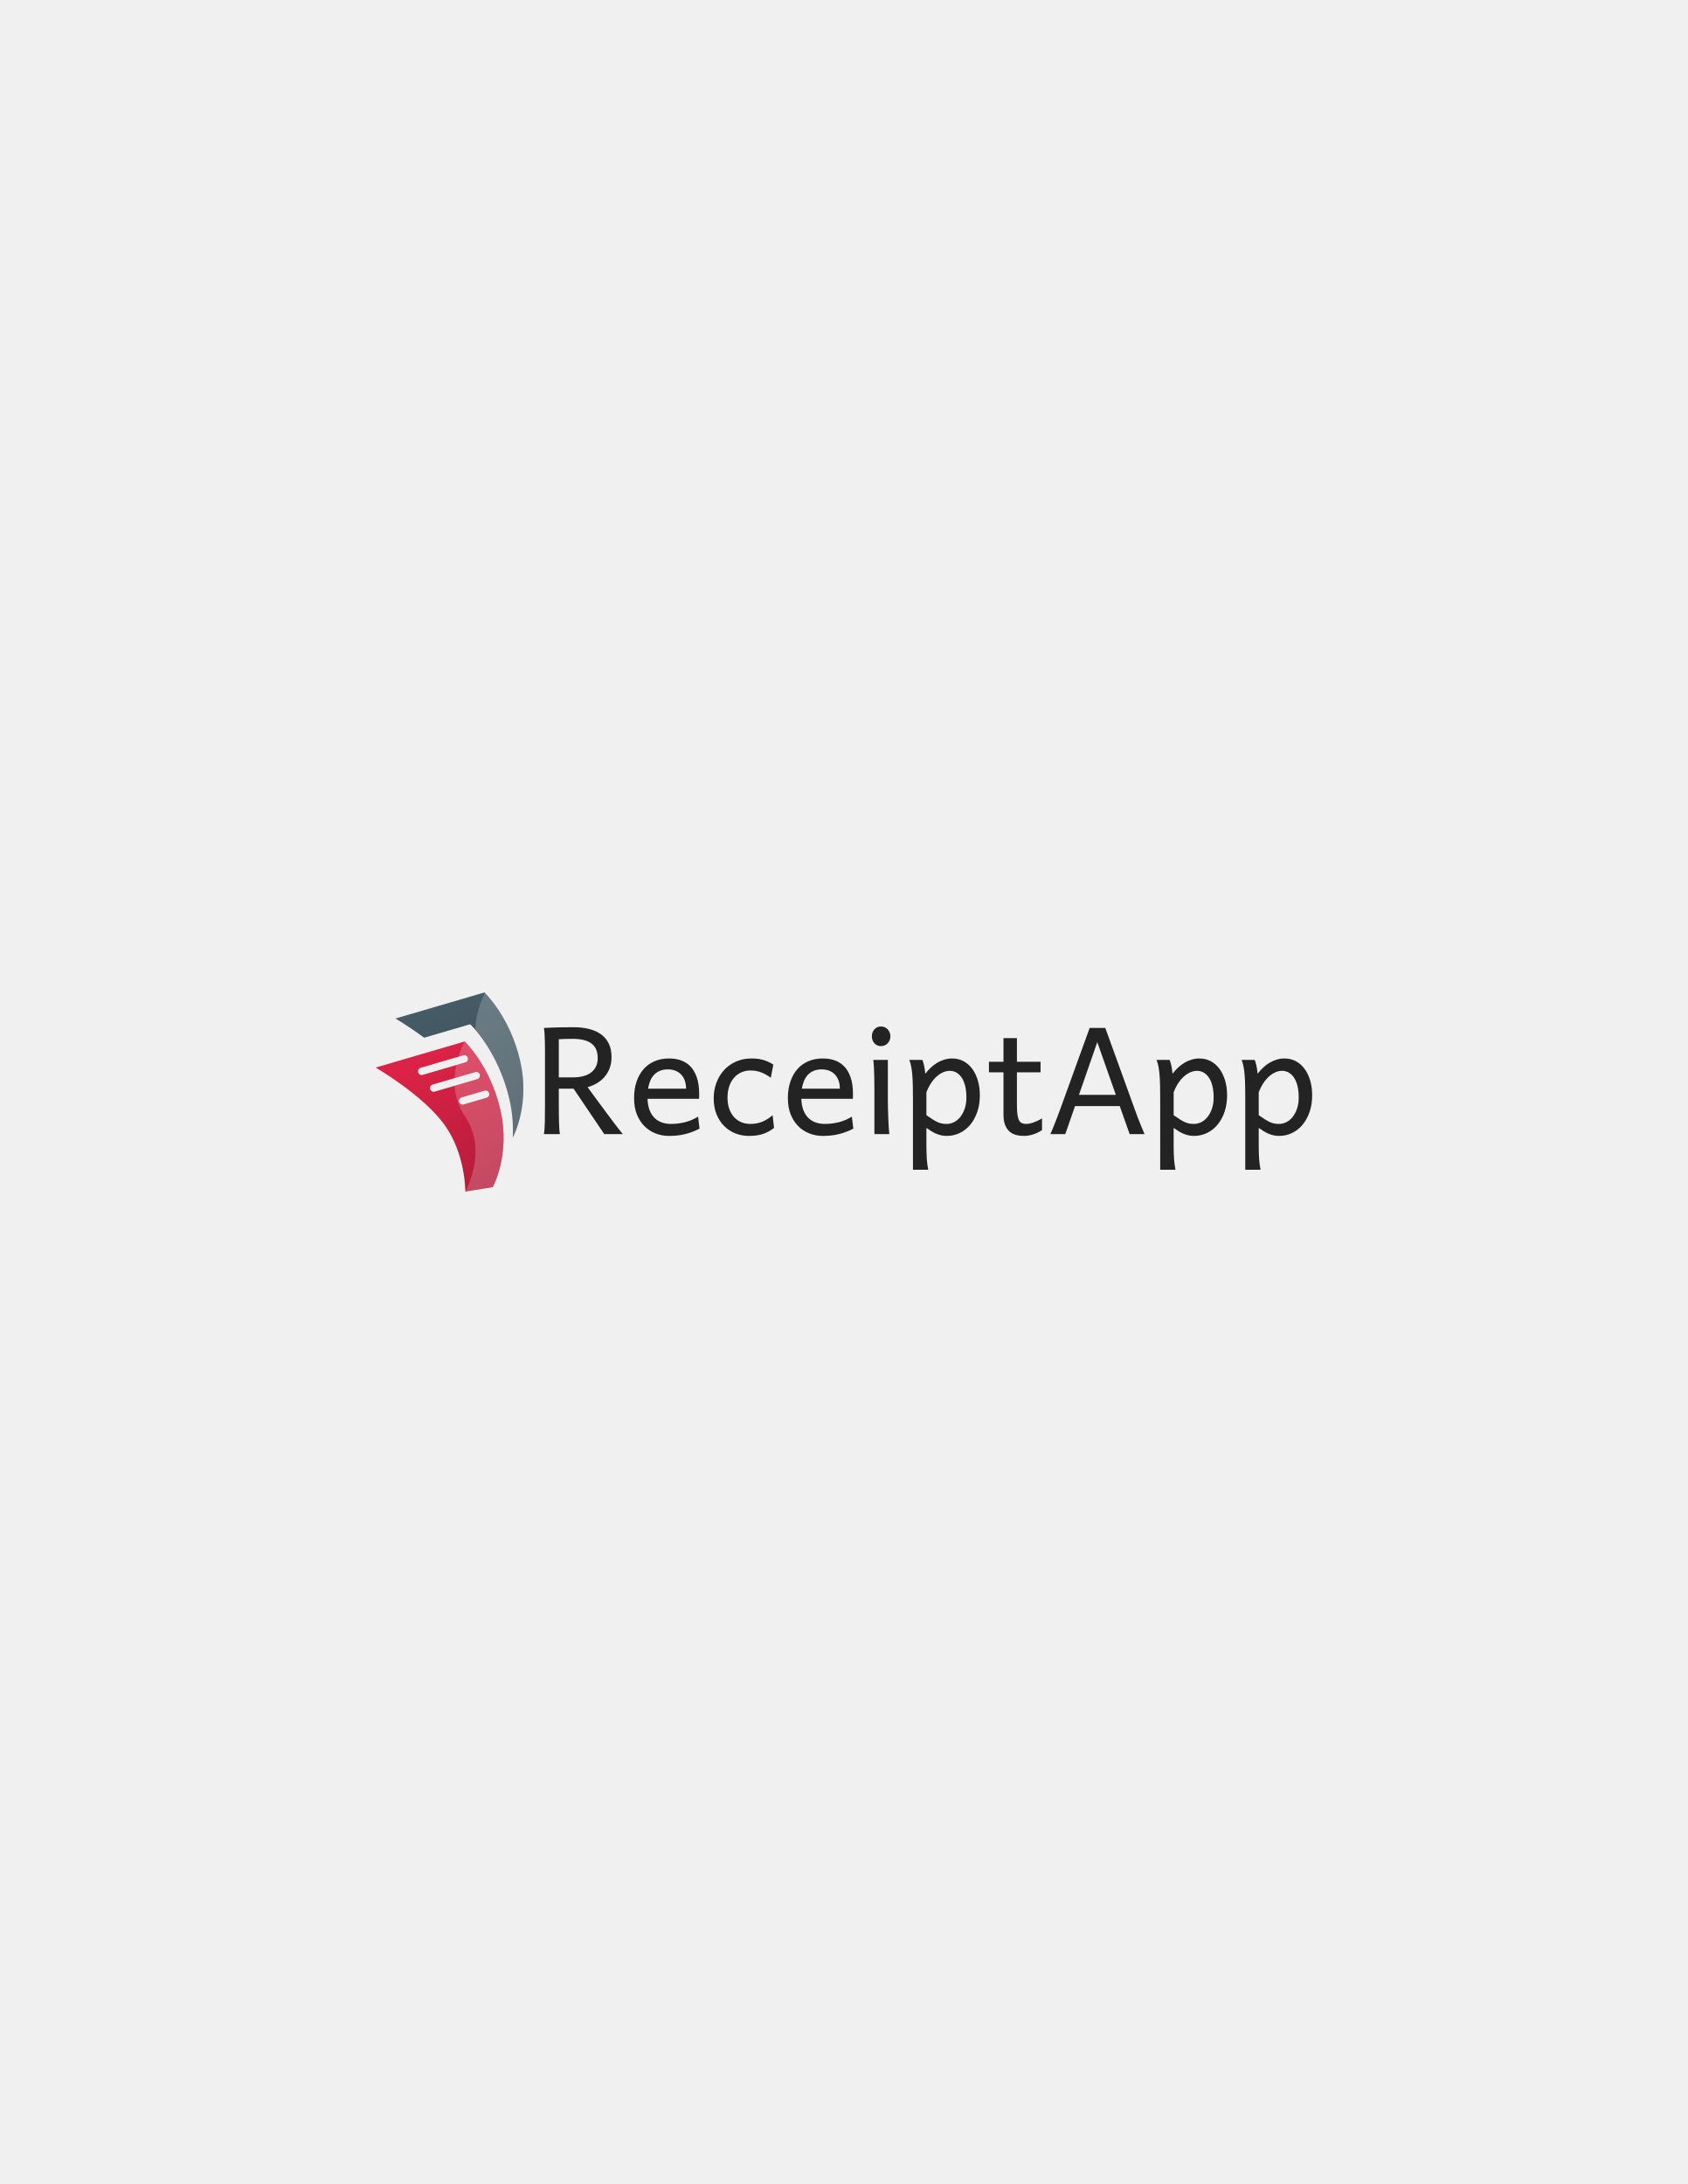
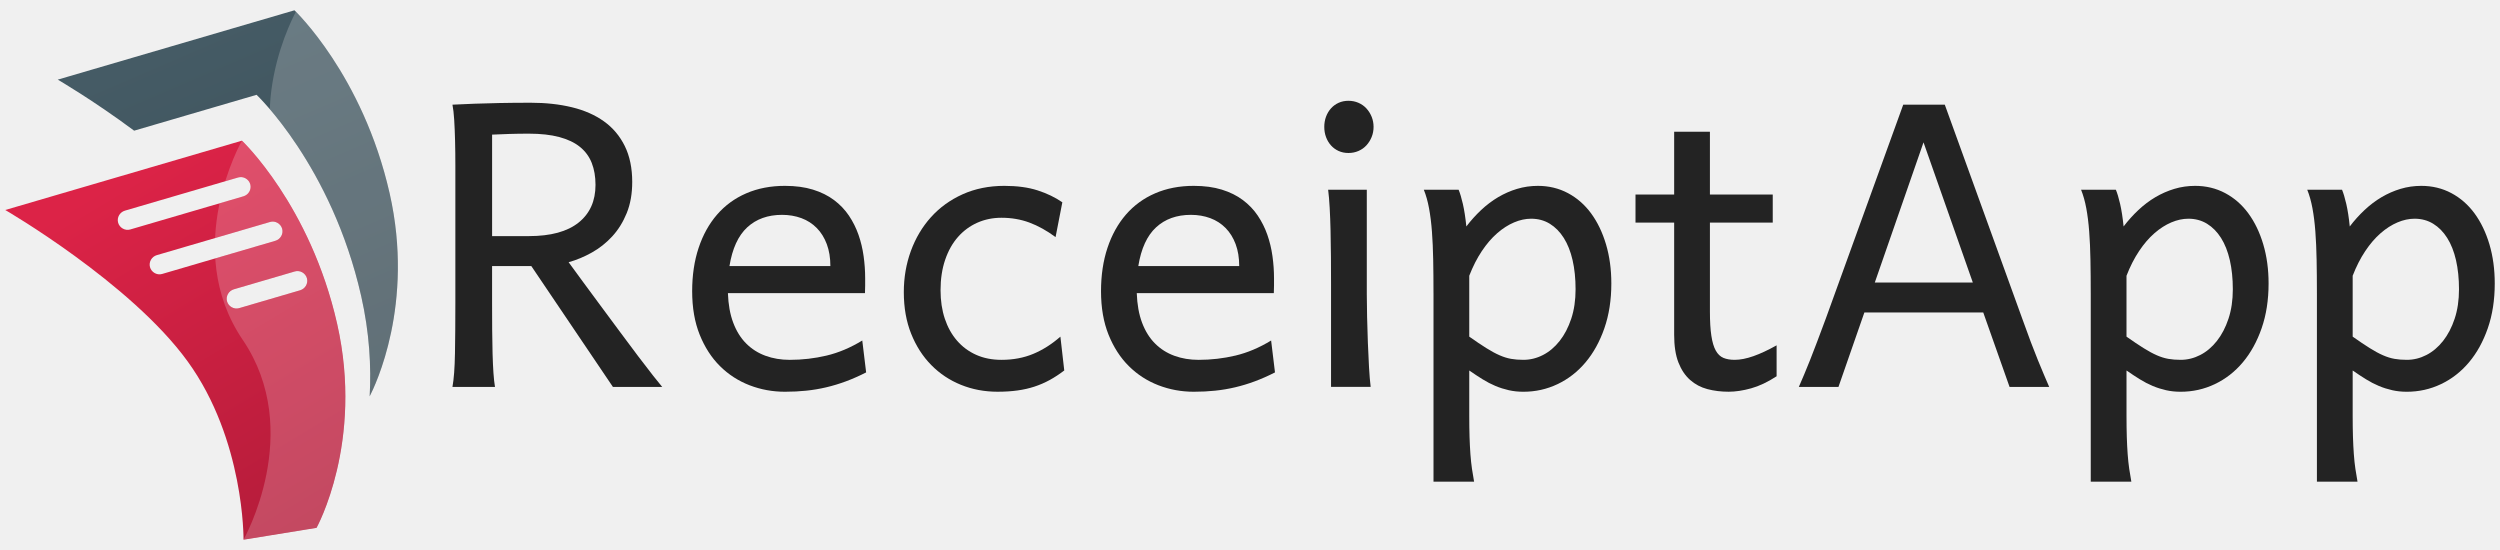
- <svg xmlns="http://www.w3.org/2000/svg" xmlns:xlink="http://www.w3.org/1999/xlink" version="1.1" id="Слой_1" x="0px" y="0px" width="612px" height="792px" viewBox="0 0 612 792" enable-background="new 0 0 612 792" xml:space="preserve">
+ <svg xmlns="http://www.w3.org/2000/svg" xmlns:xlink="http://www.w3.org/1999/xlink" version="1.1" id="1" x="0px" y="0px" width="200px" height="44px" viewBox="0 0 341 74" enable-background="new 0 0 241 74" xml:space="preserve">
  <g>
    <g>
-       <path fill="#232323" d="M202.62,399.796c0,1.301,0.004,2.531,0.013,3.691c0.009,1.16,0.026,2.232,0.053,3.217    s0.066,1.863,0.119,2.637s0.123,1.415,0.211,1.925h-5.801c0.193-1.055,0.307-2.58,0.343-4.575    c0.035-1.994,0.053-4.293,0.053-6.895v-18.668c0-1.23-0.013-2.377-0.04-3.441c-0.026-1.063-0.066-2.017-0.119-2.861    s-0.132-1.529-0.237-2.057c0.914-0.035,1.925-0.079,3.032-0.132c0.949-0.035,2.074-0.066,3.375-0.092    c1.301-0.026,2.725-0.04,4.271-0.04c2.057,0,3.933,0.207,5.629,0.62c1.696,0.413,3.151,1.055,4.364,1.925s2.158,1.991,2.834,3.362    c0.676,1.371,1.015,3.006,1.015,4.904c0,1.6-0.25,3.015-0.751,4.245c-0.501,1.23-1.16,2.29-1.978,3.177    c-0.817,0.888-1.745,1.622-2.782,2.202c-1.038,0.58-2.092,1.02-3.164,1.318c0.527,0.721,1.173,1.604,1.938,2.65    c0.765,1.046,1.582,2.153,2.452,3.322c0.87,1.17,1.749,2.356,2.637,3.56c0.887,1.204,1.718,2.316,2.492,3.336    c0.773,1.02,1.45,1.898,2.03,2.637s0.984,1.239,1.213,1.503H219.1l-11.127-16.48h-5.353V399.796z M202.62,390.699h5.01    c2.988,0,5.251-0.615,6.79-1.846c1.538-1.23,2.307-2.944,2.307-5.142c0-1.125-0.171-2.123-0.514-2.993s-0.879-1.599-1.608-2.188    c-0.729-0.589-1.67-1.037-2.821-1.345c-1.151-0.307-2.536-0.461-4.153-0.461c-0.932,0-1.824,0.013-2.676,0.04    c-0.853,0.026-1.631,0.057-2.333,0.092V390.699z" />
-       <path fill="#232323" d="M242.566,383.843c1.441,0,2.716,0.171,3.823,0.514s2.065,0.817,2.874,1.424    c0.808,0.606,1.485,1.314,2.03,2.123c0.544,0.809,0.979,1.679,1.305,2.61c0.325,0.932,0.558,1.903,0.699,2.914    c0.141,1.011,0.211,2.008,0.211,2.993v1.029c0,0.439-0.009,0.782-0.026,1.028h-18.694c0.053,1.547,0.294,2.892,0.725,4.034    c0.431,1.143,1.019,2.087,1.767,2.834c0.747,0.748,1.625,1.306,2.637,1.675c1.011,0.369,2.113,0.554,3.309,0.554    c1.705,0,3.375-0.193,5.01-0.58s3.26-1.072,4.878-2.057l0.527,4.351c-0.932,0.475-1.846,0.879-2.742,1.213    s-1.793,0.606-2.689,0.817s-1.806,0.364-2.729,0.461s-1.895,0.146-2.914,0.146c-1.688,0-3.296-0.295-4.825-0.884    s-2.874-1.459-4.034-2.61c-1.16-1.15-2.083-2.579-2.769-4.284s-1.028-3.683-1.028-5.933c0-2.18,0.294-4.153,0.883-5.92    c0.589-1.767,1.428-3.278,2.518-4.535c1.09-1.256,2.417-2.224,3.981-2.9C238.857,384.182,240.615,383.843,242.566,383.843z     M242.171,387.798c-1.934,0-3.516,0.567-4.746,1.701c-1.23,1.134-2.04,2.896-2.426,5.287h13.764c0-1.125-0.163-2.123-0.488-2.993    c-0.326-0.87-0.782-1.604-1.371-2.202c-0.589-0.597-1.288-1.045-2.096-1.345C243.999,387.948,243.12,387.798,242.171,387.798z" />
-       <path fill="#232323" d="M272.493,383.843c1.757,0,3.273,0.207,4.548,0.62c1.274,0.413,2.395,0.954,3.362,1.622l-0.923,4.746    c-1.196-0.879-2.382-1.538-3.56-1.978c-1.178-0.439-2.452-0.659-3.823-0.659c-1.178,0-2.272,0.224-3.283,0.672    c-1.011,0.448-1.89,1.094-2.637,1.938c-0.748,0.844-1.332,1.881-1.753,3.111c-0.422,1.23-0.633,2.62-0.633,4.167    c0,1.424,0.193,2.716,0.58,3.876c0.386,1.16,0.94,2.158,1.661,2.992c0.721,0.835,1.591,1.481,2.61,1.938    c1.019,0.457,2.171,0.686,3.454,0.686c1.599,0,3.049-0.272,4.351-0.817c1.301-0.545,2.531-1.327,3.691-2.347l0.527,4.614    c-0.668,0.51-1.332,0.945-1.991,1.305c-0.659,0.36-1.349,0.659-2.07,0.896c-0.721,0.237-1.494,0.413-2.32,0.527    c-0.827,0.114-1.731,0.172-2.716,0.172c-1.776,0-3.437-0.312-4.983-0.937c-1.547-0.623-2.9-1.524-4.061-2.702    s-2.074-2.602-2.742-4.271c-0.668-1.67-1.002-3.56-1.002-5.669c0-1.987,0.32-3.859,0.962-5.617    c0.642-1.757,1.556-3.296,2.742-4.614s2.627-2.36,4.324-3.125C268.507,384.226,270.401,383.843,272.493,383.843z" />
-       <path fill="#232323" d="M298.333,383.843c1.441,0,2.716,0.171,3.823,0.514s2.065,0.817,2.874,1.424s1.485,1.314,2.03,2.123    c0.545,0.809,0.979,1.679,1.305,2.61c0.325,0.932,0.559,1.903,0.699,2.914c0.141,1.011,0.211,2.008,0.211,2.993v1.029    c0,0.439-0.009,0.782-0.026,1.028h-18.694c0.053,1.547,0.294,2.892,0.725,4.034c0.431,1.143,1.019,2.087,1.767,2.834    c0.747,0.748,1.625,1.306,2.637,1.675c1.011,0.369,2.113,0.554,3.309,0.554c1.705,0,3.375-0.193,5.01-0.58    s3.261-1.072,4.878-2.057l0.527,4.351c-0.932,0.475-1.846,0.879-2.742,1.213s-1.793,0.606-2.689,0.817s-1.806,0.364-2.729,0.461    c-0.922,0.097-1.894,0.146-2.913,0.146c-1.688,0-3.296-0.295-4.825-0.884s-2.874-1.459-4.034-2.61    c-1.16-1.15-2.083-2.579-2.769-4.284s-1.028-3.683-1.028-5.933c0-2.18,0.294-4.153,0.883-5.92    c0.589-1.767,1.428-3.278,2.518-4.535c1.09-1.256,2.417-2.224,3.981-2.9C294.624,384.182,296.382,383.843,298.333,383.843z     M297.937,387.798c-1.934,0-3.516,0.567-4.746,1.701c-1.23,1.134-2.04,2.896-2.426,5.287h13.764c0-1.125-0.163-2.123-0.488-2.993    s-0.782-1.604-1.371-2.202c-0.589-0.597-1.287-1.045-2.096-1.345C299.766,387.948,298.887,387.798,297.937,387.798z" />
-       <path fill="#232323" d="M316.131,375.801c0-0.492,0.079-0.953,0.237-1.384c0.158-0.431,0.383-0.808,0.672-1.134    c0.291-0.325,0.638-0.58,1.042-0.765s0.853-0.277,1.345-0.277s0.949,0.092,1.371,0.277s0.782,0.439,1.081,0.765    c0.299,0.326,0.536,0.703,0.712,1.134c0.176,0.431,0.264,0.893,0.264,1.384c0,0.492-0.088,0.954-0.264,1.384    c-0.176,0.431-0.413,0.809-0.712,1.134c-0.299,0.326-0.659,0.58-1.081,0.765s-0.879,0.277-1.371,0.277s-0.94-0.092-1.345-0.277    s-0.751-0.439-1.042-0.765c-0.289-0.325-0.514-0.703-0.672-1.134C316.21,376.755,316.131,376.293,316.131,375.801z     M321.932,398.741c0,0.844,0.013,1.842,0.04,2.992c0.025,1.151,0.061,2.316,0.105,3.494c0.043,1.178,0.096,2.303,0.158,3.375    c0.061,1.072,0.136,1.96,0.224,2.663h-5.405v-13.975c0-1.283-0.005-2.549-0.014-3.797c-0.009-1.248-0.025-2.43-0.053-3.546    c-0.025-1.116-0.065-2.153-0.118-3.111c-0.053-0.958-0.123-1.78-0.211-2.465h5.273V398.741z" />
-       <path fill="#232323" d="M331.028,398.477c0-1.635-0.013-3.151-0.04-4.549c-0.025-1.397-0.083-2.68-0.171-3.85    c-0.088-1.169-0.22-2.228-0.396-3.177s-0.413-1.793-0.712-2.531h4.746c0.193,0.458,0.387,1.104,0.58,1.938    c0.193,0.835,0.352,1.859,0.475,3.072c0.615-0.808,1.287-1.556,2.017-2.241s1.504-1.27,2.32-1.753    c0.818-0.483,1.679-0.861,2.584-1.134c0.905-0.272,1.851-0.409,2.835-0.409c1.494,0,2.86,0.33,4.101,0.989    c1.238,0.659,2.293,1.582,3.164,2.769c0.869,1.187,1.546,2.593,2.029,4.219c0.483,1.626,0.726,3.406,0.726,5.34    c0,2.25-0.316,4.284-0.949,6.104s-1.489,3.371-2.571,4.654c-1.08,1.283-2.351,2.271-3.81,2.966s-3.015,1.042-4.667,1.042    c-0.703,0-1.367-0.07-1.99-0.211c-0.625-0.142-1.231-0.334-1.82-0.58s-1.173-0.55-1.753-0.91c-0.58-0.359-1.187-0.76-1.819-1.199    v6.196c0,1.055,0.014,2.008,0.039,2.86c0.027,0.853,0.066,1.639,0.119,2.36c0.053,0.721,0.123,1.384,0.211,1.99    s0.185,1.19,0.29,1.754h-5.537V398.477z M343.289,407.574c0.932,0,1.823-0.22,2.676-0.659s1.609-1.077,2.268-1.912    c0.66-0.834,1.188-1.846,1.582-3.032c0.396-1.187,0.594-2.526,0.594-4.021c0-1.459-0.137-2.782-0.408-3.969    c-0.273-1.187-0.673-2.197-1.2-3.032c-0.527-0.834-1.165-1.48-1.911-1.938c-0.748-0.457-1.596-0.686-2.545-0.686    c-0.756,0-1.529,0.167-2.32,0.501c-0.791,0.334-1.561,0.827-2.307,1.477c-0.748,0.65-1.446,1.463-2.097,2.439    s-1.222,2.096-1.714,3.362v8.306c0.896,0.633,1.674,1.156,2.334,1.568c0.658,0.413,1.261,0.738,1.806,0.976s1.067,0.4,1.569,0.488    C342.115,407.53,342.674,407.574,343.289,407.574z" />
-       <path fill="#232323" d="M358.582,385.03h5.273v-8.569h4.878v8.569h8.569v3.823h-8.569v12.129c0,1.354,0.065,2.461,0.198,3.322    c0.131,0.861,0.333,1.533,0.605,2.017c0.272,0.484,0.62,0.813,1.042,0.989s0.932,0.264,1.529,0.264    c0.756,0,1.608-0.167,2.558-0.501s2.004-0.826,3.164-1.477v4.219c-1.213,0.791-2.373,1.341-3.48,1.647    c-1.107,0.308-2.127,0.462-3.059,0.462c-1.037,0-2.004-0.119-2.9-0.356s-1.684-0.654-2.359-1.252    c-0.678-0.598-1.209-1.394-1.596-2.387c-0.387-0.992-0.58-2.254-0.58-3.783v-15.293h-5.273V385.03z" />
-       <path fill="#232323" d="M406.016,401.114h-16.216l-3.533,10.151h-5.405c0.229-0.527,0.466-1.081,0.712-1.661    s0.515-1.235,0.804-1.965c0.291-0.729,0.611-1.56,0.963-2.491s0.756-2.013,1.213-3.243l10.547-29.136h5.669l10.547,29.136    c0.439,1.23,0.835,2.312,1.187,3.243s0.677,1.763,0.976,2.491c0.299,0.729,0.571,1.385,0.817,1.965s0.483,1.134,0.712,1.661    h-5.405L406.016,401.114z M391.224,397.027h13.368l-6.724-19.117L391.224,397.027z" />
-       <path fill="#232323" d="M420.677,398.477c0-1.635-0.013-3.151-0.04-4.549c-0.025-1.397-0.083-2.68-0.171-3.85    c-0.088-1.169-0.22-2.228-0.396-3.177s-0.413-1.793-0.712-2.531h4.746c0.193,0.458,0.387,1.104,0.58,1.938    c0.193,0.835,0.352,1.859,0.475,3.072c0.615-0.808,1.287-1.556,2.017-2.241s1.504-1.27,2.32-1.753    c0.818-0.483,1.679-0.861,2.584-1.134c0.905-0.272,1.851-0.409,2.835-0.409c1.494,0,2.86,0.33,4.101,0.989    c1.238,0.659,2.293,1.582,3.164,2.769c0.869,1.187,1.546,2.593,2.029,4.219c0.483,1.626,0.726,3.406,0.726,5.34    c0,2.25-0.316,4.284-0.949,6.104s-1.489,3.371-2.571,4.654c-1.08,1.283-2.351,2.271-3.81,2.966s-3.015,1.042-4.667,1.042    c-0.703,0-1.367-0.07-1.99-0.211c-0.625-0.142-1.231-0.334-1.82-0.58s-1.173-0.55-1.753-0.91c-0.58-0.359-1.187-0.76-1.819-1.199    v6.196c0,1.055,0.014,2.008,0.039,2.86c0.027,0.853,0.066,1.639,0.119,2.36c0.053,0.721,0.123,1.384,0.211,1.99    s0.185,1.19,0.29,1.754h-5.537V398.477z M432.937,407.574c0.932,0,1.823-0.22,2.676-0.659s1.609-1.077,2.268-1.912    c0.66-0.834,1.188-1.846,1.582-3.032c0.396-1.187,0.594-2.526,0.594-4.021c0-1.459-0.137-2.782-0.408-3.969    c-0.273-1.187-0.673-2.197-1.2-3.032c-0.527-0.834-1.165-1.48-1.911-1.938c-0.748-0.457-1.596-0.686-2.545-0.686    c-0.756,0-1.529,0.167-2.32,0.501c-0.791,0.334-1.561,0.827-2.307,1.477c-0.748,0.65-1.446,1.463-2.097,2.439    s-1.222,2.096-1.714,3.362v8.306c0.896,0.633,1.674,1.156,2.334,1.568c0.658,0.413,1.261,0.738,1.806,0.976s1.067,0.4,1.569,0.488    C431.764,407.53,432.322,407.574,432.937,407.574z" />
-       <path fill="#232323" d="M451.526,398.477c0-1.635-0.013-3.151-0.04-4.549c-0.025-1.397-0.083-2.68-0.171-3.85    c-0.088-1.169-0.22-2.228-0.396-3.177s-0.413-1.793-0.712-2.531h4.746c0.193,0.458,0.387,1.104,0.58,1.938    c0.193,0.835,0.352,1.859,0.475,3.072c0.615-0.808,1.287-1.556,2.017-2.241s1.504-1.27,2.32-1.753    c0.818-0.483,1.679-0.861,2.584-1.134c0.905-0.272,1.851-0.409,2.835-0.409c1.494,0,2.86,0.33,4.101,0.989    c1.238,0.659,2.293,1.582,3.164,2.769c0.869,1.187,1.546,2.593,2.029,4.219c0.483,1.626,0.726,3.406,0.726,5.34    c0,2.25-0.316,4.284-0.949,6.104s-1.489,3.371-2.571,4.654c-1.08,1.283-2.351,2.271-3.81,2.966s-3.015,1.042-4.667,1.042    c-0.703,0-1.367-0.07-1.99-0.211c-0.625-0.142-1.231-0.334-1.82-0.58s-1.173-0.55-1.753-0.91c-0.58-0.359-1.187-0.76-1.819-1.199    v6.196c0,1.055,0.014,2.008,0.039,2.86c0.027,0.853,0.066,1.639,0.119,2.36c0.053,0.721,0.123,1.384,0.211,1.99    s0.185,1.19,0.29,1.754h-5.537V398.477z M463.787,407.574c0.932,0,1.823-0.22,2.676-0.659s1.609-1.077,2.268-1.912    c0.66-0.834,1.188-1.846,1.582-3.032c0.396-1.187,0.594-2.526,0.594-4.021c0-1.459-0.137-2.782-0.408-3.969    c-0.273-1.187-0.673-2.197-1.2-3.032c-0.527-0.834-1.165-1.48-1.911-1.938c-0.748-0.457-1.596-0.686-2.545-0.686    c-0.756,0-1.529,0.167-2.32,0.501c-0.791,0.334-1.561,0.827-2.307,1.477c-0.748,0.65-1.446,1.463-2.097,2.439    s-1.222,2.096-1.714,3.362v8.306c0.896,0.633,1.674,1.156,2.334,1.568c0.658,0.413,1.261,0.738,1.806,0.976s1.067,0.4,1.569,0.488    C462.613,407.53,463.172,407.574,463.787,407.574z" />
+       <path fill="#232323" d="M67.12,40.794c0,1.301,0.004,2.531,0.013,3.691s0.026,2.232,0.053,3.217s0.066,1.863,0.119,2.637    s0.123,1.415,0.211,1.925h-5.801c0.193-1.055,0.307-2.58,0.343-4.575c0.035-1.994,0.053-4.293,0.053-6.895V22.126    c0-1.23-0.013-2.377-0.04-3.441c-0.026-1.063-0.066-2.017-0.119-2.861s-0.132-1.529-0.237-2.057    c0.914-0.035,1.925-0.079,3.032-0.132c0.949-0.035,2.074-0.066,3.375-0.092s2.725-0.04,4.271-0.04c2.057,0,3.933,0.207,5.629,0.62    s3.151,1.055,4.364,1.925s2.158,1.991,2.834,3.362s1.015,3.006,1.015,4.904c0,1.6-0.25,3.015-0.751,4.245s-1.16,2.29-1.978,3.177    c-0.817,0.888-1.745,1.622-2.782,2.202c-1.038,0.58-2.092,1.02-3.164,1.318c0.527,0.721,1.173,1.604,1.938,2.65    c0.765,1.046,1.582,2.153,2.452,3.322c0.87,1.17,1.749,2.356,2.637,3.56c0.887,1.204,1.718,2.316,2.492,3.336    c0.773,1.02,1.45,1.898,2.03,2.637s0.984,1.239,1.213,1.503H83.6l-11.127-16.48H67.12V40.794L67.12,40.794z M67.12,31.696h5.01    c2.988,0,5.251-0.615,6.79-1.846c1.538-1.23,2.307-2.944,2.307-5.142c0-1.125-0.171-2.123-0.514-2.993s-0.879-1.599-1.608-2.188    s-1.67-1.037-2.821-1.345c-1.151-0.307-2.536-0.461-4.153-0.461c-0.932,0-1.824,0.013-2.676,0.04    c-0.853,0.026-1.631,0.057-2.333,0.092v13.843H67.12z" />
+       <path fill="#232323" d="M107.066,24.841c1.441,0,2.716,0.171,3.823,0.514s2.065,0.817,2.874,1.424    c0.808,0.606,1.485,1.314,2.03,2.123c0.544,0.809,0.979,1.679,1.305,2.61c0.325,0.932,0.558,1.903,0.699,2.914    c0.141,1.011,0.211,2.008,0.211,2.993v1.029c0,0.439-0.009,0.782-0.026,1.028H99.288c0.053,1.547,0.294,2.892,0.725,4.034    c0.431,1.143,1.019,2.087,1.767,2.834c0.747,0.748,1.625,1.306,2.637,1.675c1.011,0.369,2.113,0.554,3.309,0.554    c1.705,0,3.375-0.193,5.01-0.58s3.26-1.072,4.878-2.057l0.527,4.351c-0.932,0.475-1.846,0.879-2.742,1.213    c-0.896,0.334-1.793,0.606-2.689,0.817c-0.896,0.211-1.806,0.364-2.729,0.461s-1.895,0.146-2.914,0.146    c-1.688,0-3.296-0.295-4.825-0.884c-1.529-0.589-2.874-1.459-4.034-2.61c-1.16-1.15-2.083-2.579-2.769-4.284    s-1.028-3.683-1.028-5.933c0-2.18,0.294-4.153,0.883-5.92c0.589-1.767,1.428-3.278,2.518-4.535c1.09-1.256,2.417-2.224,3.981-2.9    C103.357,25.181,105.115,24.841,107.066,24.841z M106.671,28.795c-1.934,0-3.516,0.567-4.746,1.701s-2.04,2.896-2.426,5.287    h13.764c0-1.125-0.163-2.123-0.488-2.993c-0.326-0.87-0.782-1.604-1.371-2.202c-0.589-0.597-1.288-1.045-2.096-1.345    C108.499,28.946,107.62,28.795,106.671,28.795z" />
+       <path fill="#232323" d="M136.993,24.841c1.757,0,3.273,0.207,4.548,0.62c1.274,0.413,2.395,0.954,3.362,1.622l-0.923,4.746    c-1.196-0.879-2.382-1.538-3.56-1.978c-1.178-0.439-2.452-0.659-3.823-0.659c-1.178,0-2.272,0.224-3.283,0.672    s-1.89,1.094-2.637,1.938c-0.748,0.844-1.332,1.881-1.753,3.111c-0.422,1.23-0.633,2.62-0.633,4.167    c0,1.424,0.193,2.716,0.58,3.876c0.386,1.16,0.94,2.158,1.661,2.992c0.721,0.835,1.591,1.481,2.61,1.938s2.171,0.686,3.454,0.686    c1.599,0,3.049-0.272,4.351-0.817c1.301-0.545,2.531-1.327,3.691-2.347l0.527,4.614c-0.668,0.51-1.332,0.945-1.991,1.305    s-1.349,0.659-2.07,0.896s-1.494,0.413-2.32,0.527c-0.827,0.114-1.731,0.172-2.716,0.172c-1.776,0-3.437-0.312-4.983-0.937    c-1.547-0.623-2.9-1.524-4.061-2.702s-2.074-2.602-2.742-4.271c-0.668-1.67-1.002-3.56-1.002-5.669    c0-1.987,0.32-3.859,0.962-5.617c0.642-1.757,1.556-3.296,2.742-4.614c1.186-1.318,2.627-2.36,4.324-3.125    C133.007,25.225,134.901,24.841,136.993,24.841z" />
+       <path fill="#232323" d="M162.833,24.841c1.441,0,2.716,0.171,3.823,0.514s2.065,0.817,2.874,1.424    c0.809,0.607,1.485,1.314,2.03,2.123s0.979,1.679,1.305,2.61c0.325,0.932,0.559,1.903,0.699,2.914    c0.141,1.011,0.211,2.008,0.211,2.993v1.029c0,0.439-0.009,0.782-0.026,1.028h-18.694c0.053,1.547,0.294,2.892,0.725,4.034    c0.431,1.143,1.019,2.087,1.767,2.834c0.747,0.748,1.625,1.306,2.637,1.675c1.011,0.369,2.113,0.554,3.309,0.554    c1.705,0,3.375-0.193,5.01-0.58s3.261-1.072,4.878-2.057l0.527,4.351c-0.932,0.475-1.846,0.879-2.742,1.213    s-1.793,0.606-2.689,0.817c-0.896,0.211-1.806,0.364-2.729,0.461c-0.922,0.097-1.894,0.146-2.913,0.146    c-1.688,0-3.296-0.295-4.825-0.884c-1.529-0.589-2.874-1.459-4.034-2.61c-1.16-1.15-2.083-2.579-2.769-4.284    s-1.028-3.683-1.028-5.933c0-2.18,0.294-4.153,0.883-5.92c0.589-1.767,1.428-3.278,2.518-4.535c1.09-1.256,2.417-2.224,3.981-2.9    C159.124,25.181,160.882,24.841,162.833,24.841z M162.437,28.795c-1.934,0-3.516,0.567-4.746,1.701s-2.04,2.896-2.426,5.287    h13.764c0-1.125-0.163-2.123-0.488-2.993c-0.325-0.87-0.782-1.604-1.371-2.202c-0.589-0.597-1.287-1.045-2.096-1.345    C164.266,28.946,163.387,28.795,162.437,28.795z" />
+       <path fill="#232323" d="M180.631,16.798c0-0.492,0.079-0.953,0.237-1.384s0.383-0.808,0.672-1.134    c0.291-0.325,0.638-0.58,1.042-0.765s0.853-0.277,1.345-0.277s0.949,0.092,1.371,0.277s0.782,0.439,1.081,0.765    s0.536,0.703,0.712,1.134s0.264,0.893,0.264,1.384c0,0.492-0.088,0.954-0.264,1.384c-0.176,0.431-0.413,0.809-0.712,1.134    c-0.299,0.326-0.659,0.58-1.081,0.765s-0.879,0.277-1.371,0.277s-0.94-0.092-1.345-0.277s-0.751-0.439-1.042-0.765    c-0.289-0.325-0.514-0.703-0.672-1.134C180.71,17.754,180.631,17.29,180.631,16.798z M186.432,39.738    c0,0.844,0.013,1.842,0.04,2.992c0.025,1.151,0.061,2.316,0.105,3.494c0.043,1.178,0.096,2.303,0.158,3.375    c0.061,1.072,0.136,1.96,0.224,2.663h-5.405V38.287c0-1.283-0.005-2.549-0.014-3.797s-0.025-2.43-0.053-3.546    c-0.025-1.116-0.065-2.153-0.118-3.111s-0.123-1.78-0.211-2.465h5.273v14.37H186.432z" />
+       <path fill="#232323" d="M195.528,39.476c0-1.635-0.013-3.151-0.04-4.549c-0.025-1.397-0.083-2.68-0.171-3.85    c-0.088-1.169-0.22-2.228-0.396-3.177s-0.413-1.793-0.712-2.531h4.746c0.193,0.458,0.387,1.104,0.58,1.938    c0.193,0.835,0.352,1.859,0.475,3.072c0.615-0.808,1.287-1.556,2.017-2.241s1.504-1.27,2.32-1.753    c0.818-0.483,1.679-0.861,2.584-1.134c0.905-0.272,1.851-0.409,2.835-0.409c1.494,0,2.86,0.33,4.101,0.989    c1.238,0.659,2.293,1.582,3.164,2.769c0.869,1.187,1.546,2.593,2.029,4.219c0.483,1.626,0.726,3.406,0.726,5.34    c0,2.25-0.316,4.284-0.949,6.104s-1.489,3.371-2.571,4.654c-1.08,1.283-2.351,2.271-3.81,2.966s-3.015,1.042-4.667,1.042    c-0.703,0-1.367-0.07-1.99-0.211c-0.625-0.142-1.231-0.334-1.82-0.58s-1.173-0.55-1.753-0.91c-0.58-0.359-1.187-0.76-1.819-1.199    v6.196c0,1.055,0.014,2.008,0.039,2.86c0.027,0.853,0.066,1.639,0.119,2.36c0.053,0.721,0.123,1.384,0.211,1.99    s0.185,1.19,0.29,1.754h-5.537V39.476H195.528L195.528,39.476z M207.789,48.571c0.932,0,1.823-0.22,2.676-0.659    c0.853-0.439,1.609-1.077,2.268-1.912c0.66-0.834,1.188-1.846,1.582-3.032c0.396-1.187,0.594-2.526,0.594-4.021    c0-1.459-0.137-2.782-0.408-3.969c-0.273-1.187-0.673-2.197-1.2-3.032c-0.527-0.834-1.165-1.48-1.911-1.938    c-0.748-0.457-1.596-0.686-2.545-0.686c-0.756,0-1.529,0.167-2.32,0.501s-1.561,0.827-2.307,1.477    c-0.748,0.65-1.446,1.463-2.097,2.439s-1.222,2.096-1.714,3.362v8.306c0.896,0.633,1.674,1.156,2.334,1.568    c0.658,0.413,1.261,0.738,1.806,0.976c0.545,0.238,1.067,0.4,1.569,0.488C206.615,48.527,207.174,48.571,207.789,48.571z" />
+       <path fill="#232323" d="M223.082,26.027h5.273v-8.569h4.878v8.569h8.569v3.823h-8.569v12.129c0,1.354,0.065,2.461,0.198,3.322    c0.131,0.861,0.333,1.533,0.605,2.017c0.272,0.484,0.62,0.813,1.042,0.989c0.422,0.176,0.932,0.264,1.529,0.264    c0.756,0,1.608-0.167,2.558-0.501s2.004-0.826,3.164-1.477v4.219c-1.213,0.791-2.373,1.341-3.48,1.647    c-1.107,0.308-2.127,0.462-3.059,0.462c-1.037,0-2.004-0.119-2.9-0.356s-1.684-0.654-2.359-1.252    c-0.678-0.598-1.209-1.394-1.596-2.387c-0.387-0.992-0.58-2.254-0.58-3.783V29.851h-5.273L223.082,26.027L223.082,26.027z" />
+       <path fill="#232323" d="M270.516,42.113H254.3l-3.533,10.151h-5.405c0.229-0.527,0.466-1.081,0.712-1.661    c0.246-0.58,0.515-1.235,0.804-1.965c0.291-0.729,0.611-1.56,0.963-2.491s0.756-2.013,1.213-3.243l10.547-29.136h5.669    l10.547,29.136c0.439,1.23,0.835,2.312,1.187,3.243c0.352,0.931,0.677,1.763,0.976,2.491c0.299,0.729,0.571,1.385,0.817,1.965    c0.246,0.58,0.483,1.134,0.712,1.661h-5.405L270.516,42.113z M255.724,38.024h13.368l-6.724-19.117L255.724,38.024z" />
+       <path fill="#232323" d="M285.177,39.476c0-1.635-0.013-3.151-0.04-4.549c-0.025-1.397-0.083-2.68-0.171-3.85    c-0.088-1.169-0.22-2.228-0.396-3.177s-0.413-1.793-0.712-2.531h4.746c0.193,0.458,0.387,1.104,0.58,1.938    c0.193,0.835,0.352,1.859,0.475,3.072c0.615-0.808,1.287-1.556,2.017-2.241s1.504-1.27,2.32-1.753    c0.818-0.483,1.679-0.861,2.584-1.134c0.905-0.272,1.851-0.409,2.835-0.409c1.494,0,2.86,0.33,4.101,0.989    c1.238,0.659,2.293,1.582,3.164,2.769c0.869,1.187,1.546,2.593,2.029,4.219c0.483,1.626,0.726,3.406,0.726,5.34    c0,2.25-0.316,4.284-0.949,6.104s-1.489,3.371-2.571,4.654c-1.08,1.283-2.351,2.271-3.81,2.966s-3.015,1.042-4.667,1.042    c-0.703,0-1.367-0.07-1.99-0.211c-0.625-0.142-1.231-0.334-1.82-0.58c-0.589-0.246-1.173-0.55-1.753-0.91    c-0.58-0.359-1.187-0.76-1.819-1.199v6.196c0,1.055,0.014,2.008,0.039,2.86c0.027,0.853,0.066,1.639,0.119,2.36    c0.053,0.721,0.123,1.384,0.211,1.99s0.185,1.19,0.29,1.754h-5.537V39.476H285.177L285.177,39.476z M297.437,48.571    c0.932,0,1.823-0.22,2.676-0.659c0.853-0.439,1.609-1.077,2.268-1.912c0.66-0.834,1.188-1.846,1.582-3.032    c0.396-1.187,0.594-2.526,0.594-4.021c0-1.459-0.137-2.782-0.408-3.969c-0.273-1.187-0.673-2.197-1.2-3.032    c-0.527-0.834-1.165-1.48-1.911-1.938c-0.748-0.457-1.596-0.686-2.545-0.686c-0.756,0-1.529,0.167-2.32,0.501    s-1.561,0.827-2.307,1.477c-0.748,0.65-1.446,1.463-2.097,2.439c-0.651,0.976-1.222,2.096-1.714,3.362v8.306    c0.896,0.633,1.674,1.156,2.334,1.568c0.658,0.413,1.261,0.738,1.806,0.976s1.067,0.4,1.569,0.488    C296.264,48.527,296.822,48.571,297.437,48.571z" />
+       <path fill="#232323" d="M316.026,39.476c0-1.635-0.013-3.151-0.04-4.549c-0.025-1.397-0.083-2.68-0.171-3.85    c-0.088-1.169-0.22-2.228-0.396-3.177s-0.413-1.793-0.712-2.531h4.746c0.193,0.458,0.387,1.104,0.58,1.938    c0.193,0.835,0.352,1.859,0.475,3.072c0.615-0.808,1.287-1.556,2.017-2.241s1.504-1.27,2.32-1.753    c0.818-0.483,1.679-0.861,2.584-1.134c0.905-0.272,1.851-0.409,2.835-0.409c1.494,0,2.86,0.33,4.101,0.989    c1.238,0.659,2.293,1.582,3.164,2.769c0.869,1.187,1.546,2.593,2.029,4.219c0.483,1.626,0.726,3.406,0.726,5.34    c0,2.25-0.316,4.284-0.949,6.104s-1.489,3.371-2.571,4.654c-1.08,1.283-2.351,2.271-3.81,2.966s-3.015,1.042-4.667,1.042    c-0.703,0-1.367-0.07-1.99-0.211c-0.625-0.142-1.231-0.334-1.82-0.58c-0.589-0.246-1.173-0.55-1.753-0.91    c-0.58-0.359-1.187-0.76-1.819-1.199v6.196c0,1.055,0.014,2.008,0.039,2.86c0.027,0.853,0.066,1.639,0.119,2.36    c0.053,0.721,0.123,1.384,0.211,1.99s0.185,1.19,0.29,1.754h-5.537V39.476H316.026L316.026,39.476z M328.287,48.571    c0.932,0,1.823-0.22,2.676-0.659c0.853-0.439,1.609-1.077,2.268-1.912c0.66-0.834,1.188-1.846,1.582-3.032    c0.396-1.187,0.594-2.526,0.594-4.021c0-1.459-0.137-2.782-0.408-3.969c-0.273-1.187-0.673-2.197-1.2-3.032    c-0.527-0.834-1.165-1.48-1.911-1.938c-0.748-0.457-1.596-0.686-2.545-0.686c-0.756,0-1.529,0.167-2.32,0.501    s-1.561,0.827-2.307,1.477c-0.748,0.65-1.446,1.463-2.097,2.439c-0.651,0.976-1.222,2.096-1.714,3.362v8.306    c0.896,0.633,1.674,1.156,2.334,1.568c0.658,0.413,1.261,0.738,1.806,0.976s1.067,0.4,1.569,0.488    C327.113,48.527,327.672,48.571,328.287,48.571z" />
    </g>
    <g>
      <g>
-         <defs>
-           <path id="SVGID_1_" d="M184.765,398.872c-4.025-17.772-14.269-27.449-14.269-27.449l-16.699,4.892      c-5.648-4.193-10.419-6.962-10.419-6.962l32.286-9.458c0,0,9.323,8.807,12.985,24.98c3.418,15.092-1.989,26.251-2.727,27.676      C186.149,408.502,185.9,403.885,184.765,398.872z" />
-         </defs>
-         <clipPath id="SVGID_2_">
-           <use xlink:href="#SVGID_1_" overflow="visible" />
-         </clipPath>
-         <linearGradient id="SVGID_3_" gradientUnits="userSpaceOnUse" x1="590.395" y1="364.137" x2="568.523" y2="414.816" gradientTransform="matrix(-1 0 0 1 751.3386 0)">
-           <stop offset="0" style="stop-color:#455B65" />
-           <stop offset="1" style="stop-color:#394B54" />
-         </linearGradient>
-         <path clip-path="url(#SVGID_2_)" fill="url(#SVGID_3_)" d="M184.765,398.872c-4.025-17.772-14.269-27.449-14.269-27.449     l-16.699,4.892c-5.648-4.193-10.419-6.962-10.419-6.962l32.286-9.458c0,0,9.323,8.807,12.985,24.98     c3.418,15.092-1.989,26.251-2.727,27.676C186.149,408.502,185.9,403.885,184.765,398.872z" />
-         <path opacity="0.2" clip-path="url(#SVGID_2_)" fill="#FFFFFF" d="M176.077,387.066c8.478,12.507,0.108,27.257,0.108,27.257     l9.96-1.618c0,0,6.472-11.658,2.81-27.831c-3.663-16.173-12.985-24.98-12.985-24.98S167.599,374.56,176.077,387.066z" />
+         <g>
+           <g>
+             <g>
+               <defs>
+                 <path id="SVGID_1_" d="M49.265,39.871C45.24,22.099,34.996,12.422,34.996,12.422l-16.699,4.892         c-5.648-4.193-10.419-6.962-10.419-6.962l32.286-9.458c0,0,9.323,8.807,12.985,24.98c3.418,15.092-1.989,26.251-2.727,27.676         C50.649,49.501,50.4,44.884,49.265,39.871z" />
+               </defs>
+               <clipPath id="SVGID_2_">
+                 <use xlink:href="#SVGID_1_" overflow="visible" />
+               </clipPath>
+               <linearGradient id="SVGID_3_" gradientUnits="userSpaceOnUse" x1="-344.105" y1="66.864" x2="-365.976" y2="16.186" gradientTransform="matrix(-1 0 0 -1 -318.6614 72)">
+                 <stop offset="0" style="stop-color:#455B65" />
+                 <stop offset="1" style="stop-color:#394B54" />
+               </linearGradient>
+               <path clip-path="url(#SVGID_2_)" fill="url(#SVGID_3_)" d="M49.265,39.871C45.24,22.099,34.996,12.422,34.996,12.422        l-16.699,4.892c-5.648-4.193-10.419-6.962-10.419-6.962l32.286-9.458c0,0,9.323,8.807,12.985,24.98        c3.418,15.092-1.989,26.251-2.727,27.676C50.649,49.501,50.4,44.884,49.265,39.871z" />
+             </g>
+           </g>
+         </g>
+         <g>
+           <g>
+             <g>
+               <defs>
+                 <path id="SVGID_4_" d="M49.265,39.871C45.24,22.099,34.996,12.422,34.996,12.422l-16.699,4.892         c-5.648-4.193-10.419-6.962-10.419-6.962l32.286-9.458c0,0,9.323,8.807,12.985,24.98c3.418,15.092-1.989,26.251-2.727,27.676         C50.649,49.501,50.4,44.884,49.265,39.871z" />
+               </defs>
+               <clipPath id="SVGID_5_">
+                 <use xlink:href="#SVGID_4_" overflow="visible" />
+               </clipPath>
+               <path opacity="0.2" clip-path="url(#SVGID_5_)" fill="#FFFFFF" enable-background="new    " d="M40.577,28.063        c8.478,12.507,0.108,27.257,0.108,27.257l9.96-1.618c0,0,6.472-11.658,2.81-27.831C49.792,9.698,40.47,0.891,40.47,0.891        S32.099,15.558,40.577,28.063z" />
+             </g>
+           </g>
+         </g>
      </g>
      <g>
-         <defs>
-           <path id="SVGID_4_" d="M136.216,387.135c0,0,17.093,9.92,24.87,20.639c7.777,10.719,7.631,24.332,7.631,24.332l9.96-1.618      c0,0,6.472-11.658,2.81-27.831s-12.985-24.98-12.985-24.98L136.216,387.135z M167.399,397.953      c2.775-0.813,5.551-1.626,8.326-2.439c0.697-0.204,1.45,0.24,1.641,0.931c0.195,0.709-0.234,1.436-0.931,1.641      c-2.775,0.813-5.551,1.626-8.326,2.439c-0.697,0.204-1.45-0.24-1.641-0.931C166.272,398.884,166.702,398.157,167.399,397.953z       M156.891,393.292c2.968-0.87,5.937-1.739,8.905-2.609c2.183-0.64,4.367-1.279,6.55-1.919c0.697-0.204,1.45,0.24,1.641,0.931      c0.195,0.709-0.234,1.436-0.931,1.641c-2.968,0.87-5.937,1.739-8.905,2.609c-2.183,0.64-4.367,1.279-6.55,1.919      c-0.697,0.204-1.45-0.24-1.641-0.931C155.764,394.223,156.194,393.496,156.891,393.292z M151.611,388.864      c-0.195-0.709,0.234-1.436,0.931-1.641c2.968-0.87,5.937-1.739,8.905-2.609c2.183-0.64,4.367-1.279,6.55-1.919      c0.697-0.204,1.45,0.24,1.641,0.931c0.195,0.709-0.234,1.436-0.931,1.641c-2.968,0.87-5.937,1.739-8.905,2.609      c-2.183,0.64-4.367,1.279-6.55,1.919C152.554,390,151.801,389.556,151.611,388.864z" />
-         </defs>
-         <clipPath id="SVGID_5_">
-           <use xlink:href="#SVGID_4_" overflow="visible" />
-         </clipPath>
-         <linearGradient id="SVGID_6_" gradientUnits="userSpaceOnUse" x1="598.529" y1="382.055" x2="570.523" y2="428.733" gradientTransform="matrix(-1 0 0 1 751.3386 0)">
-           <stop offset="0" style="stop-color:#DC2347" />
-           <stop offset="1" style="stop-color:#B41C3A" />
-         </linearGradient>
-         <path clip-path="url(#SVGID_5_)" fill="url(#SVGID_6_)" d="M136.216,387.135c0,0,17.093,9.92,24.87,20.639     c7.777,10.719,7.631,24.332,7.631,24.332l9.96-1.618c0,0,6.472-11.658,2.81-27.831s-12.985-24.98-12.985-24.98L136.216,387.135z      M167.399,397.953c2.775-0.813,5.551-1.626,8.326-2.439c0.697-0.204,1.45,0.24,1.641,0.931c0.195,0.709-0.234,1.436-0.931,1.641     c-2.775,0.813-5.551,1.626-8.326,2.439c-0.697,0.204-1.45-0.24-1.641-0.931C166.272,398.884,166.702,398.157,167.399,397.953z      M156.891,393.292c2.968-0.87,5.937-1.739,8.905-2.609c2.183-0.64,4.367-1.279,6.55-1.919c0.697-0.204,1.45,0.24,1.641,0.931     c0.195,0.709-0.234,1.436-0.931,1.641c-2.968,0.87-5.937,1.739-8.905,2.609c-2.183,0.64-4.367,1.279-6.55,1.919     c-0.697,0.204-1.45-0.24-1.641-0.931C155.764,394.223,156.194,393.496,156.891,393.292z M151.611,388.864     c-0.195-0.709,0.234-1.436,0.931-1.641c2.968-0.87,5.937-1.739,8.905-2.609c2.183-0.64,4.367-1.279,6.55-1.919     c0.697-0.204,1.45,0.24,1.641,0.931c0.195,0.709-0.234,1.436-0.931,1.641c-2.968,0.87-5.937,1.739-8.905,2.609     c-2.183,0.64-4.367,1.279-6.55,1.919C152.554,390,151.801,389.556,151.611,388.864z" />
-         <path opacity="0.2" clip-path="url(#SVGID_5_)" fill="#FFFFFF" d="M168.609,404.849c8.478,12.507,0.108,27.257,0.108,27.257     l9.96-1.618c0,0,6.472-11.658,2.81-27.831s-12.985-24.98-12.985-24.98S160.131,392.342,168.609,404.849z" />
+         <g>
+           <g>
+             <g>
+               <defs>
+                 <path id="SVGID_6_" d="M0.716,28.134c0,0,17.093,9.92,24.87,20.639s7.631,24.332,7.631,24.332l9.96-1.618         c0,0,6.472-11.658,2.81-27.831s-12.985-24.98-12.985-24.98L0.716,28.134z M31.899,38.951         c2.775-0.813,5.551-1.626,8.326-2.439c0.697-0.204,1.45,0.24,1.641,0.931c0.195,0.709-0.234,1.436-0.931,1.641         c-2.775,0.813-5.551,1.626-8.326,2.439c-0.697,0.204-1.45-0.24-1.641-0.931C30.772,39.882,31.202,39.155,31.899,38.951z          M21.391,34.29c2.968-0.87,5.937-1.739,8.905-2.609c2.183-0.64,4.367-1.279,6.55-1.919c0.697-0.204,1.45,0.24,1.641,0.931         c0.195,0.709-0.234,1.436-0.931,1.641c-2.968,0.87-5.937,1.739-8.905,2.609c-2.183,0.64-4.367,1.279-6.55,1.919         c-0.697,0.204-1.45-0.24-1.641-0.931C20.264,35.22,20.694,34.493,21.391,34.29z M16.111,29.863         c-0.195-0.709,0.234-1.436,0.931-1.641c2.968-0.87,5.937-1.739,8.905-2.609c2.183-0.64,4.367-1.279,6.55-1.919         c0.697-0.204,1.45,0.24,1.641,0.931c0.195,0.709-0.234,1.436-0.931,1.641c-2.968,0.87-5.937,1.739-8.905,2.609         c-2.183,0.64-4.367,1.279-6.55,1.919C17.054,30.998,16.301,30.553,16.111,29.863z" />
+               </defs>
+               <clipPath id="SVGID_7_">
+                 <use xlink:href="#SVGID_6_" overflow="visible" />
+               </clipPath>
+               <linearGradient id="SVGID_8_" gradientUnits="userSpaceOnUse" x1="-335.97" y1="48.946" x2="-363.977" y2="2.268" gradientTransform="matrix(-1 0 0 -1 -318.6614 72)">
+                 <stop offset="0" style="stop-color:#DC2347" />
+                 <stop offset="1" style="stop-color:#B41C3A" />
+               </linearGradient>
+               <path clip-path="url(#SVGID_7_)" fill="url(#SVGID_8_)" d="M0.716,28.134c0,0,17.093,9.92,24.87,20.639        s7.631,24.332,7.631,24.332l9.96-1.618c0,0,6.472-11.658,2.81-27.831s-12.985-24.98-12.985-24.98L0.716,28.134z         M31.899,38.951c2.775-0.813,5.551-1.626,8.326-2.439c0.697-0.204,1.45,0.24,1.641,0.931c0.195,0.709-0.234,1.436-0.931,1.641        c-2.775,0.813-5.551,1.626-8.326,2.439c-0.697,0.204-1.45-0.24-1.641-0.931C30.772,39.882,31.202,39.155,31.899,38.951z         M21.391,34.29c2.968-0.87,5.937-1.739,8.905-2.609c2.183-0.64,4.367-1.279,6.55-1.919c0.697-0.204,1.45,0.24,1.641,0.931        c0.195,0.709-0.234,1.436-0.931,1.641c-2.968,0.87-5.937,1.739-8.905,2.609c-2.183,0.64-4.367,1.279-6.55,1.919        c-0.697,0.204-1.45-0.24-1.641-0.931C20.264,35.22,20.694,34.493,21.391,34.29z M16.111,29.863        c-0.195-0.709,0.234-1.436,0.931-1.641c2.968-0.87,5.937-1.739,8.905-2.609c2.183-0.64,4.367-1.279,6.55-1.919        c0.697-0.204,1.45,0.24,1.641,0.931c0.195,0.709-0.234,1.436-0.931,1.641c-2.968,0.87-5.937,1.739-8.905,2.609        c-2.183,0.64-4.367,1.279-6.55,1.919C17.054,30.998,16.301,30.553,16.111,29.863z" />
+             </g>
+           </g>
+         </g>
+         <g>
+           <g>
+             <g>
+               <defs>
+                 <path id="SVGID_9_" d="M0.716,28.134c0,0,17.093,9.92,24.87,20.639s7.631,24.332,7.631,24.332l9.96-1.618         c0,0,6.472-11.658,2.81-27.831s-12.985-24.98-12.985-24.98L0.716,28.134z M31.899,38.951         c2.775-0.813,5.551-1.626,8.326-2.439c0.697-0.204,1.45,0.24,1.641,0.931c0.195,0.709-0.234,1.436-0.931,1.641         c-2.775,0.813-5.551,1.626-8.326,2.439c-0.697,0.204-1.45-0.24-1.641-0.931C30.772,39.882,31.202,39.155,31.899,38.951z          M21.391,34.29c2.968-0.87,5.937-1.739,8.905-2.609c2.183-0.64,4.367-1.279,6.55-1.919c0.697-0.204,1.45,0.24,1.641,0.931         c0.195,0.709-0.234,1.436-0.931,1.641c-2.968,0.87-5.937,1.739-8.905,2.609c-2.183,0.64-4.367,1.279-6.55,1.919         c-0.697,0.204-1.45-0.24-1.641-0.931C20.264,35.22,20.694,34.493,21.391,34.29z M16.111,29.863         c-0.195-0.709,0.234-1.436,0.931-1.641c2.968-0.87,5.937-1.739,8.905-2.609c2.183-0.64,4.367-1.279,6.55-1.919         c0.697-0.204,1.45,0.24,1.641,0.931c0.195,0.709-0.234,1.436-0.931,1.641c-2.968,0.87-5.937,1.739-8.905,2.609         c-2.183,0.64-4.367,1.279-6.55,1.919C17.054,30.998,16.301,30.553,16.111,29.863z" />
+               </defs>
+               <clipPath id="SVGID_10_">
+                 <use xlink:href="#SVGID_9_" overflow="visible" />
+               </clipPath>
+               <path opacity="0.2" clip-path="url(#SVGID_10_)" fill="#FFFFFF" enable-background="new    " d="M33.109,45.847        c8.478,12.507,0.108,27.257,0.108,27.257l9.96-1.618c0,0,6.472-11.658,2.81-27.831s-12.985-24.98-12.985-24.98        S24.631,33.34,33.109,45.847z" />
+             </g>
+           </g>
+         </g>
      </g>
    </g>
  </g>
</svg>
